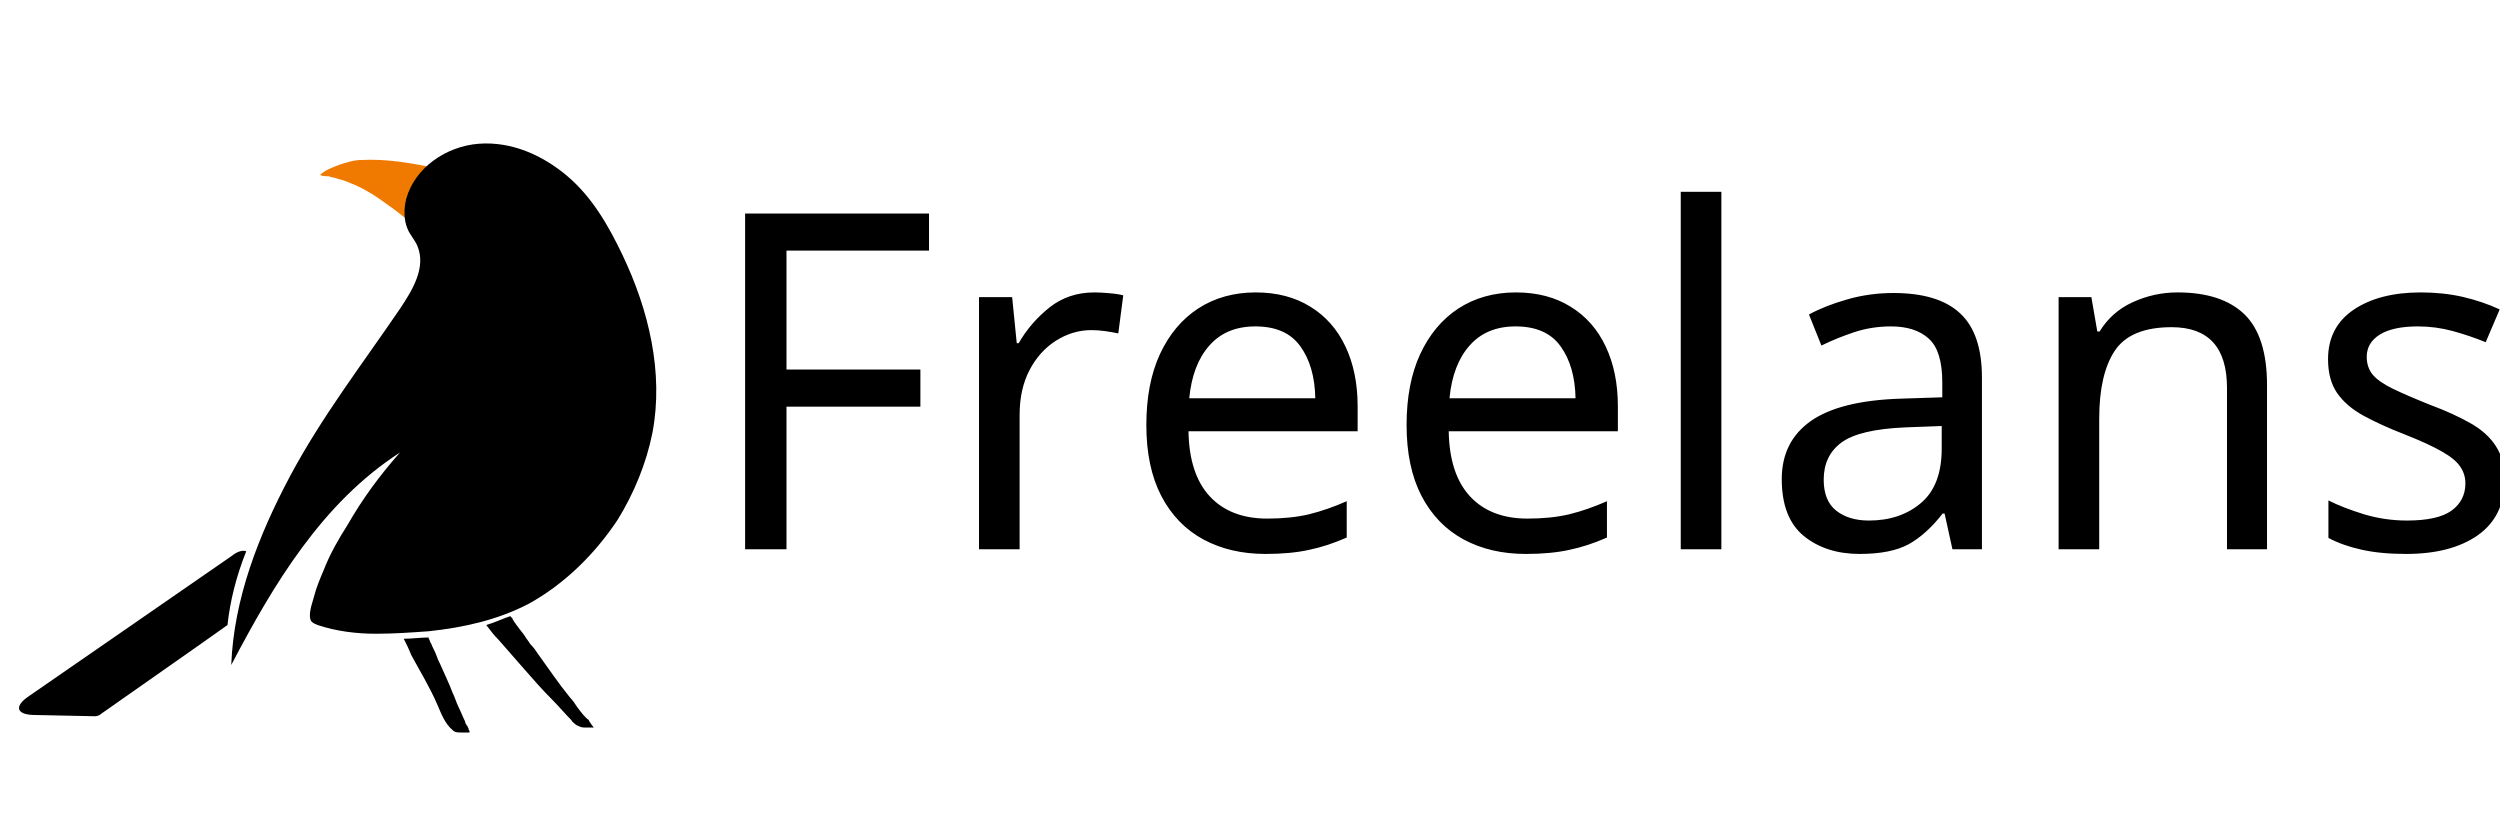
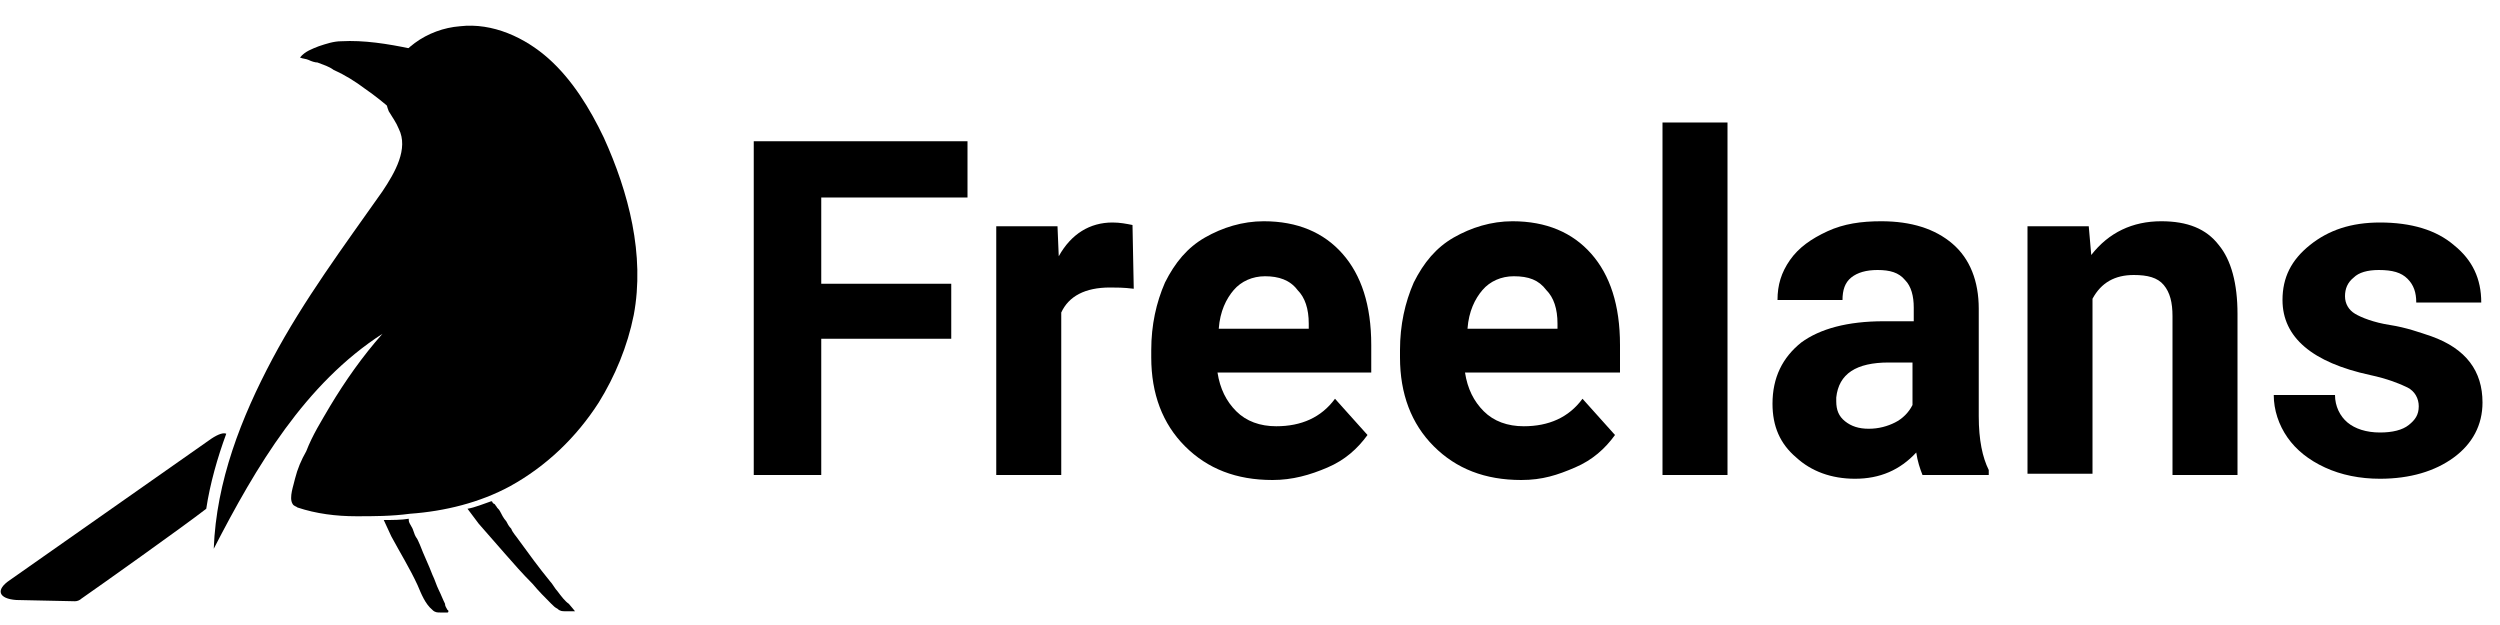
- <svg xmlns="http://www.w3.org/2000/svg" version="1.1" id="Layer_1" x="0px" y="0px" viewBox="0 0 200 65" style="enable-background:new 0 0 200 65;" xml:space="preserve">
-   <style type="text/css">
- 	.st0{fill:#F07900;}
- 	.st1{font-family:'Roboto-Bold';}
- 	.st2{font-size:37.632px;}
- </style>
-   <g id="XMLID_15_">
+ <svg xmlns="http://www.w3.org/2000/svg" version="1.1" id="Layer_1" x="0px" y="0px" viewBox="0 0 200 50" style="enable-background:new 0 0 200 50;" xml:space="preserve">
+   <g id="XMLID_1_">
+     <path id="XMLID_6_" d="M76.1,27.1H65.7V38h-5.4V11.3h17.1v4.5H65.7v6.9h10.4V27.1z" />
+     <path id="XMLID_12_" d="M90.7,23.1C89.9,23,89.3,23,88.8,23c-2,0-3.3,0.7-3.9,2v13h-5.2V18.1h4.9l0.1,2.4c1-1.8,2.5-2.7,4.3-2.7   c0.6,0,1.1,0.1,1.6,0.2L90.7,23.1z" />
+     <path id="XMLID_15_" d="M101.8,38.4c-2.9,0-5.2-0.9-7-2.7s-2.7-4.2-2.7-7.1V28c0-2,0.4-3.8,1.1-5.4C94,21,95,19.8,96.4,19   s3-1.3,4.7-1.3c2.7,0,4.8,0.9,6.3,2.6s2.3,4.1,2.3,7.3v2.2H97.4c0.2,1.3,0.7,2.3,1.5,3.1s1.9,1.2,3.2,1.2c2,0,3.6-0.7,4.7-2.2   l2.6,2.9c-0.8,1.1-1.8,2-3.2,2.6S103.4,38.4,101.8,38.4z M101.2,22.1c-1,0-1.9,0.4-2.5,1.1s-1.1,1.7-1.2,3.1h7.2v-0.4   c0-1.2-0.3-2.1-0.9-2.7C103.2,22.4,102.3,22.1,101.2,22.1z" />
+     <path id="XMLID_19_" d="M121.7,38.4c-2.9,0-5.2-0.9-7-2.7s-2.7-4.2-2.7-7.1V28c0-2,0.4-3.8,1.1-5.4c0.8-1.6,1.8-2.8,3.2-3.6   s3-1.3,4.7-1.3c2.7,0,4.8,0.9,6.3,2.6c1.5,1.7,2.3,4.1,2.3,7.3v2.2h-12.4c0.2,1.3,0.7,2.3,1.5,3.1s1.9,1.2,3.2,1.2   c2,0,3.6-0.7,4.7-2.2l2.6,2.9c-0.8,1.1-1.8,2-3.2,2.6S123.4,38.4,121.7,38.4z M121.1,22.1c-1,0-1.9,0.4-2.5,1.1s-1.1,1.7-1.2,3.1   h7.2v-0.4c0-1.2-0.3-2.1-0.9-2.7C123.1,22.4,122.3,22.1,121.1,22.1z" />
+     <path id="XMLID_22_" d="M138.2,38H133V9.8h5.2V38z" />
+     <path id="XMLID_24_" d="M153.8,38c-0.2-0.5-0.4-1.1-0.5-1.8c-1.3,1.4-2.9,2.1-4.9,2.1c-1.9,0-3.5-0.6-4.7-1.7   c-1.3-1.1-1.9-2.5-1.9-4.3c0-2.1,0.8-3.7,2.3-4.9c1.5-1.1,3.7-1.7,6.6-1.7h2.4v-1.1c0-0.9-0.2-1.7-0.7-2.2   c-0.5-0.6-1.2-0.8-2.2-0.8c-0.9,0-1.6,0.2-2.1,0.6s-0.7,1-0.7,1.8h-5.2c0-1.2,0.3-2.2,1-3.2s1.7-1.7,3-2.3s2.7-0.8,4.3-0.8   c2.4,0,4.3,0.6,5.7,1.8c1.4,1.2,2.1,3,2.1,5.2v8.6c0,1.9,0.3,3.3,0.8,4.3V38H153.8z M149.5,34.3c0.8,0,1.5-0.2,2.1-0.5   s1.1-0.8,1.4-1.4V29h-1.9c-2.6,0-4,0.9-4.2,2.8v0.3c0,0.7,0.2,1.2,0.7,1.6C148.1,34.1,148.7,34.3,149.5,34.3z" />
+     <path id="XMLID_27_" d="M167.1,18.1l0.2,2.3c1.4-1.8,3.3-2.7,5.6-2.7c2.1,0,3.6,0.6,4.6,1.9c1,1.2,1.5,3.1,1.5,5.5V38h-5.2V25.3   c0-1.1-0.2-1.9-0.7-2.5s-1.3-0.8-2.4-0.8c-1.5,0-2.6,0.6-3.3,1.9v14h-5.2V18.1H167.1z" />
+     <path id="XMLID_29_" d="M193.5,32.5c0-0.6-0.3-1.2-0.9-1.5s-1.6-0.7-3-1c-4.6-1-7-3-7-6c0-1.8,0.7-3.2,2.2-4.4s3.3-1.8,5.6-1.8   c2.5,0,4.5,0.6,5.9,1.8c1.5,1.2,2.2,2.7,2.2,4.6h-5.2c0-0.8-0.2-1.4-0.7-1.9s-1.2-0.7-2.3-0.7c-0.9,0-1.6,0.2-2,0.6   c-0.5,0.4-0.7,0.9-0.7,1.5s0.3,1.1,0.8,1.4s1.5,0.7,2.8,0.9s2.4,0.6,3.3,0.9c2.8,1,4.1,2.8,4.1,5.3c0,1.8-0.8,3.3-2.3,4.4   c-1.5,1.1-3.5,1.7-5.9,1.7c-1.6,0-3.1-0.3-4.4-0.9c-1.3-0.6-2.3-1.4-3-2.4s-1.1-2.2-1.1-3.4h4.9c0,0.9,0.4,1.7,1,2.2   s1.5,0.8,2.6,0.8c1,0,1.8-0.2,2.3-0.6S193.5,33.2,193.5,32.5z" />
+   </g>
+   <g id="XMLID_14_">
+ </g>
+   <g id="XMLID_16_">
+ </g>
+   <g id="XMLID_3_">
    <g id="XMLID_9_">
-       <g id="XMLID_62_">
-         <path id="XMLID_63_" d="M46.2,56.6c-0.2-0.3-0.4-0.6-0.6-0.8c-0.9-1.1-1.7-2.3-2.5-3.4c-0.2-0.3-0.4-0.6-0.7-0.9     c-0.1-0.2-0.3-0.4-0.4-0.6c-0.2-0.3-0.4-0.5-0.6-0.8c-0.1-0.1-0.2-0.3-0.3-0.4c0-0.1-0.1-0.1-0.1-0.2c0,0,0-0.1-0.1-0.1     c0,0,0-0.1-0.1-0.1c0,0,0,0,0,0c0,0,0,0,0,0c-0.6,0.2-1.2,0.5-1.9,0.7c0.3,0.4,0.6,0.8,1,1.2c0.7,0.8,1.4,1.6,2.1,2.4     c0.7,0.8,1.4,1.6,2.2,2.4c0.5,0.5,1,1.1,1.5,1.6c0.1,0.2,0.3,0.3,0.4,0.4c0.2,0.1,0.4,0.2,0.6,0.2c0.1,0,0.3,0,0.4,0     c0.1,0,0.3,0,0.4,0c0,0-0.4-0.5-0.4-0.6C46.8,57.4,46.5,57,46.2,56.6z" />
+       <g id="XMLID_58_">
+         <path id="XMLID_59_" d="M44.6,47.3c-0.2-0.2-0.4-0.6-0.6-0.8c-0.9-1.1-1.7-2.2-2.5-3.3c-0.2-0.3-0.5-0.6-0.6-0.9     c-0.2-0.2-0.3-0.4-0.4-0.6c-0.2-0.2-0.4-0.6-0.5-0.8s-0.2-0.2-0.3-0.4c-0.1-0.1-0.1-0.2-0.2-0.2l-0.1-0.1c0,0,0-0.1-0.1-0.1l0,0     l0,0c-0.6,0.2-1.3,0.5-1.9,0.6c0.3,0.4,0.6,0.8,0.9,1.2c0.7,0.8,1.4,1.6,2.1,2.4c0.7,0.8,1.4,1.6,2.2,2.4c0.5,0.6,1,1.1,1.5,1.6     c0.2,0.2,0.3,0.3,0.5,0.4c0.2,0.2,0.4,0.2,0.6,0.2c0.2,0,0.2,0,0.4,0c0.1,0,0.3,0,0.4,0c0,0-0.4-0.5-0.5-0.6     C45.2,48.1,44.9,47.7,44.6,47.3z" />
      </g>
    </g>
    <g id="XMLID_5_">
-       <g id="XMLID_55_">
-         <path id="XMLID_56_" d="M37.4,58.1c-0.1-0.1-0.2-0.3-0.2-0.4c-0.2-0.4-0.3-0.7-0.5-1.1c-0.2-0.4-0.3-0.8-0.5-1.2     c-0.3-0.8-0.7-1.6-1-2.3c-0.1-0.2-0.2-0.4-0.3-0.7c-0.1-0.3-0.3-0.6-0.4-0.9c-0.1-0.1-0.1-0.3-0.2-0.4c0,0,0,0,0-0.1     c-0.7,0-1.3,0.1-2,0.1c0.2,0.4,0.4,0.8,0.6,1.3c0.7,1.3,1.5,2.6,2.1,4c0.3,0.7,0.6,1.5,1.2,2c0.2,0.2,0.4,0.2,0.7,0.2     c0.1,0,0.2,0,0.3,0c0.1,0,0.2,0,0.3,0c0.1,0,0.1-0.1,0-0.2C37.5,58.2,37.4,58.2,37.4,58.1z" />
+       <g id="XMLID_49_">
+         <path id="XMLID_52_" d="M35.8,48.8c-0.1-0.2-0.2-0.3-0.2-0.5c-0.2-0.4-0.3-0.7-0.5-1.1s-0.3-0.8-0.5-1.2c-0.3-0.8-0.7-1.6-1-2.4     c-0.1-0.2-0.2-0.5-0.3-0.6c-0.2-0.3-0.2-0.6-0.4-0.9c-0.1-0.2-0.2-0.3-0.2-0.5v-0.1c-0.6,0.1-1.3,0.1-2,0.1     c0.2,0.4,0.4,0.9,0.6,1.3c0.7,1.3,1.5,2.6,2.1,3.9c0.3,0.7,0.6,1.5,1.2,2C34.8,49,35,49,35.2,49c0.1,0,0.2,0,0.3,0s0.2,0,0.3,0     S35.9,48.8,35.8,48.8C35.9,48.8,35.9,48.8,35.8,48.8z" />
      </g>
    </g>
-     <path id="XMLID_8_" class="st0" d="M37,21.5c-0.4-2.6-0.9-5.2-1.2-7.8c0-0.2-1.1-0.3-1.2-0.3c-1.9-0.4-3.8-0.7-5.7-0.6   c-0.6,0-1.2,0.2-1.8,0.4c-0.5,0.2-1.1,0.4-1.5,0.8c0.2,0.1,0.5,0.1,0.7,0.1c0.2,0.1,0.5,0.1,0.7,0.2c0.5,0.1,0.9,0.3,1.4,0.5   c0.9,0.4,1.7,0.9,2.5,1.5c1.6,1.1,3.1,2.5,4.5,3.8C35.9,20.6,36.5,21.1,37,21.5" />
+     <path id="XMLID_8_" d="M35.4,12c-0.4-2.6-0.9-5.2-1.3-7.8c0-0.2-1-0.3-1.2-0.3c-1.9-0.4-3.8-0.7-5.6-0.6c-0.6,0-1.2,0.2-1.8,0.4   C25,3.9,24.4,4.1,24,4.6c0.2,0.1,0.5,0.1,0.7,0.2S25.2,5,25.4,5c0.5,0.2,0.9,0.3,1.3,0.6c0.9,0.4,1.7,0.9,2.5,1.5   c1.6,1.1,3.1,2.5,4.5,3.9C34.4,11.1,34.9,11.5,35.4,12" />
    <g id="XMLID_7_">
-       <g id="XMLID_46_">
-         <path id="XMLID_47_" d="M19.7,44.1c-0.3-0.1-0.7,0-1.2,0.4L2.3,55.7c-1.2,0.8-1,1.5,0.5,1.5l4.8,0.1c0.2,0,0.4-0.1,0.5-0.2     c1.4-1,8.3-5.8,10.1-7.1C18.4,48.1,18.9,46.1,19.7,44.1z" />
+       <g id="XMLID_42_">
+         <path id="XMLID_43_" d="M18.1,34.7c-0.2-0.1-0.6,0-1.2,0.4L0.8,46.4c-1.2,0.8-0.9,1.5,0.5,1.6L6,48.1c0.2,0,0.4-0.1,0.5-0.2     c1.3-0.9,8.2-5.8,10-7.2C16.8,38.7,17.4,36.6,18.1,34.7z" />
      </g>
    </g>
-     <path id="XMLID_10_" d="M24.8,49.9" />
-     <path id="XMLID_2_" d="M24.9,49.7c-0.3-0.5,0.1-1.5,0.2-1.9c0.2-0.8,0.5-1.5,0.8-2.2c0.5-1.3,1.2-2.5,1.9-3.6   c1.2-2.1,2.6-4,4.2-5.8c-6.2,4-10.1,10.5-13.5,17c0.2-5.3,2.2-10.4,4.7-15.1S29,29.1,32,24.7c1-1.5,2.1-3.3,1.4-5   c-0.2-0.5-0.6-0.9-0.8-1.4c-0.3-0.7-0.3-1.6-0.1-2.4c0.7-2.5,3.2-4.2,5.8-4.4c2.6-0.2,5.1,0.9,7.1,2.6s3.3,4,4.4,6.3   c2.1,4.4,3.3,9.4,2.4,14.2c-0.5,2.5-1.5,4.9-2.8,7c-1.8,2.7-4.2,5.1-7.1,6.7c-2.5,1.3-5.2,1.9-8,2.2c-1.4,0.1-2.8,0.2-4.2,0.2   c-1.6,0-3.2-0.2-4.7-0.7C25.2,49.9,25.1,49.9,24.9,49.7C25,49.7,24.9,49.7,24.9,49.7z" />
+     <path id="XMLID_10_" d="M23.3,40.5" />
+     <path id="XMLID_2_" d="M23.4,40.3c-0.3-0.5,0.1-1.5,0.2-2c0.2-0.8,0.5-1.5,0.9-2.2c0.5-1.3,1.2-2.4,1.9-3.6c1.2-2,2.6-4,4.2-5.8   c-6.2,4-10.1,10.6-13.5,17.2c0.2-5.4,2.2-10.5,4.7-15.2s5.7-9,8.8-13.4c1-1.5,2.1-3.4,1.3-5c-0.2-0.5-0.5-0.9-0.8-1.4   c-0.3-0.7-0.3-1.6-0.1-2.4c0.7-2.5,3.2-4.2,5.8-4.4C39.4,1.8,42,3,43.9,4.7s3.3,4,4.4,6.3c2,4.4,3.3,9.4,2.4,14.2   c-0.5,2.5-1.5,4.9-2.8,7c-1.8,2.8-4.2,5.1-7.1,6.7c-2.4,1.3-5.2,2-8,2.2c-1.5,0.2-2.9,0.2-4.3,0.2c-1.6,0-3.2-0.2-4.7-0.7   C23.7,40.5,23.5,40.5,23.4,40.3L23.4,40.3z" />
  </g>
-   <text id="XMLID_1_" transform="matrix(0.9808 0 0 1 56.0229 43.9404)" class="st1 st2">Freelans</text>
+   <g id="XMLID_4_">
+ </g>
+   <g id="XMLID_31_">
+ </g>
+   <g id="XMLID_32_">
+ </g>
+   <g id="XMLID_33_">
+ </g>
+   <g id="XMLID_34_">
+ </g>
+   <g id="XMLID_35_">
+ </g>
+   <g id="XMLID_36_">
+ </g>
+   <g id="XMLID_37_">
+ </g>
+   <g id="XMLID_38_">
+ </g>
+   <g id="XMLID_39_">
+ </g>
+   <g id="XMLID_40_">
+ </g>
+   <g id="XMLID_41_">
+ </g>
+   <g id="XMLID_44_">
+ </g>
+   <g id="XMLID_45_">
+ </g>
+   <g id="XMLID_46_">
+ </g>
</svg>
